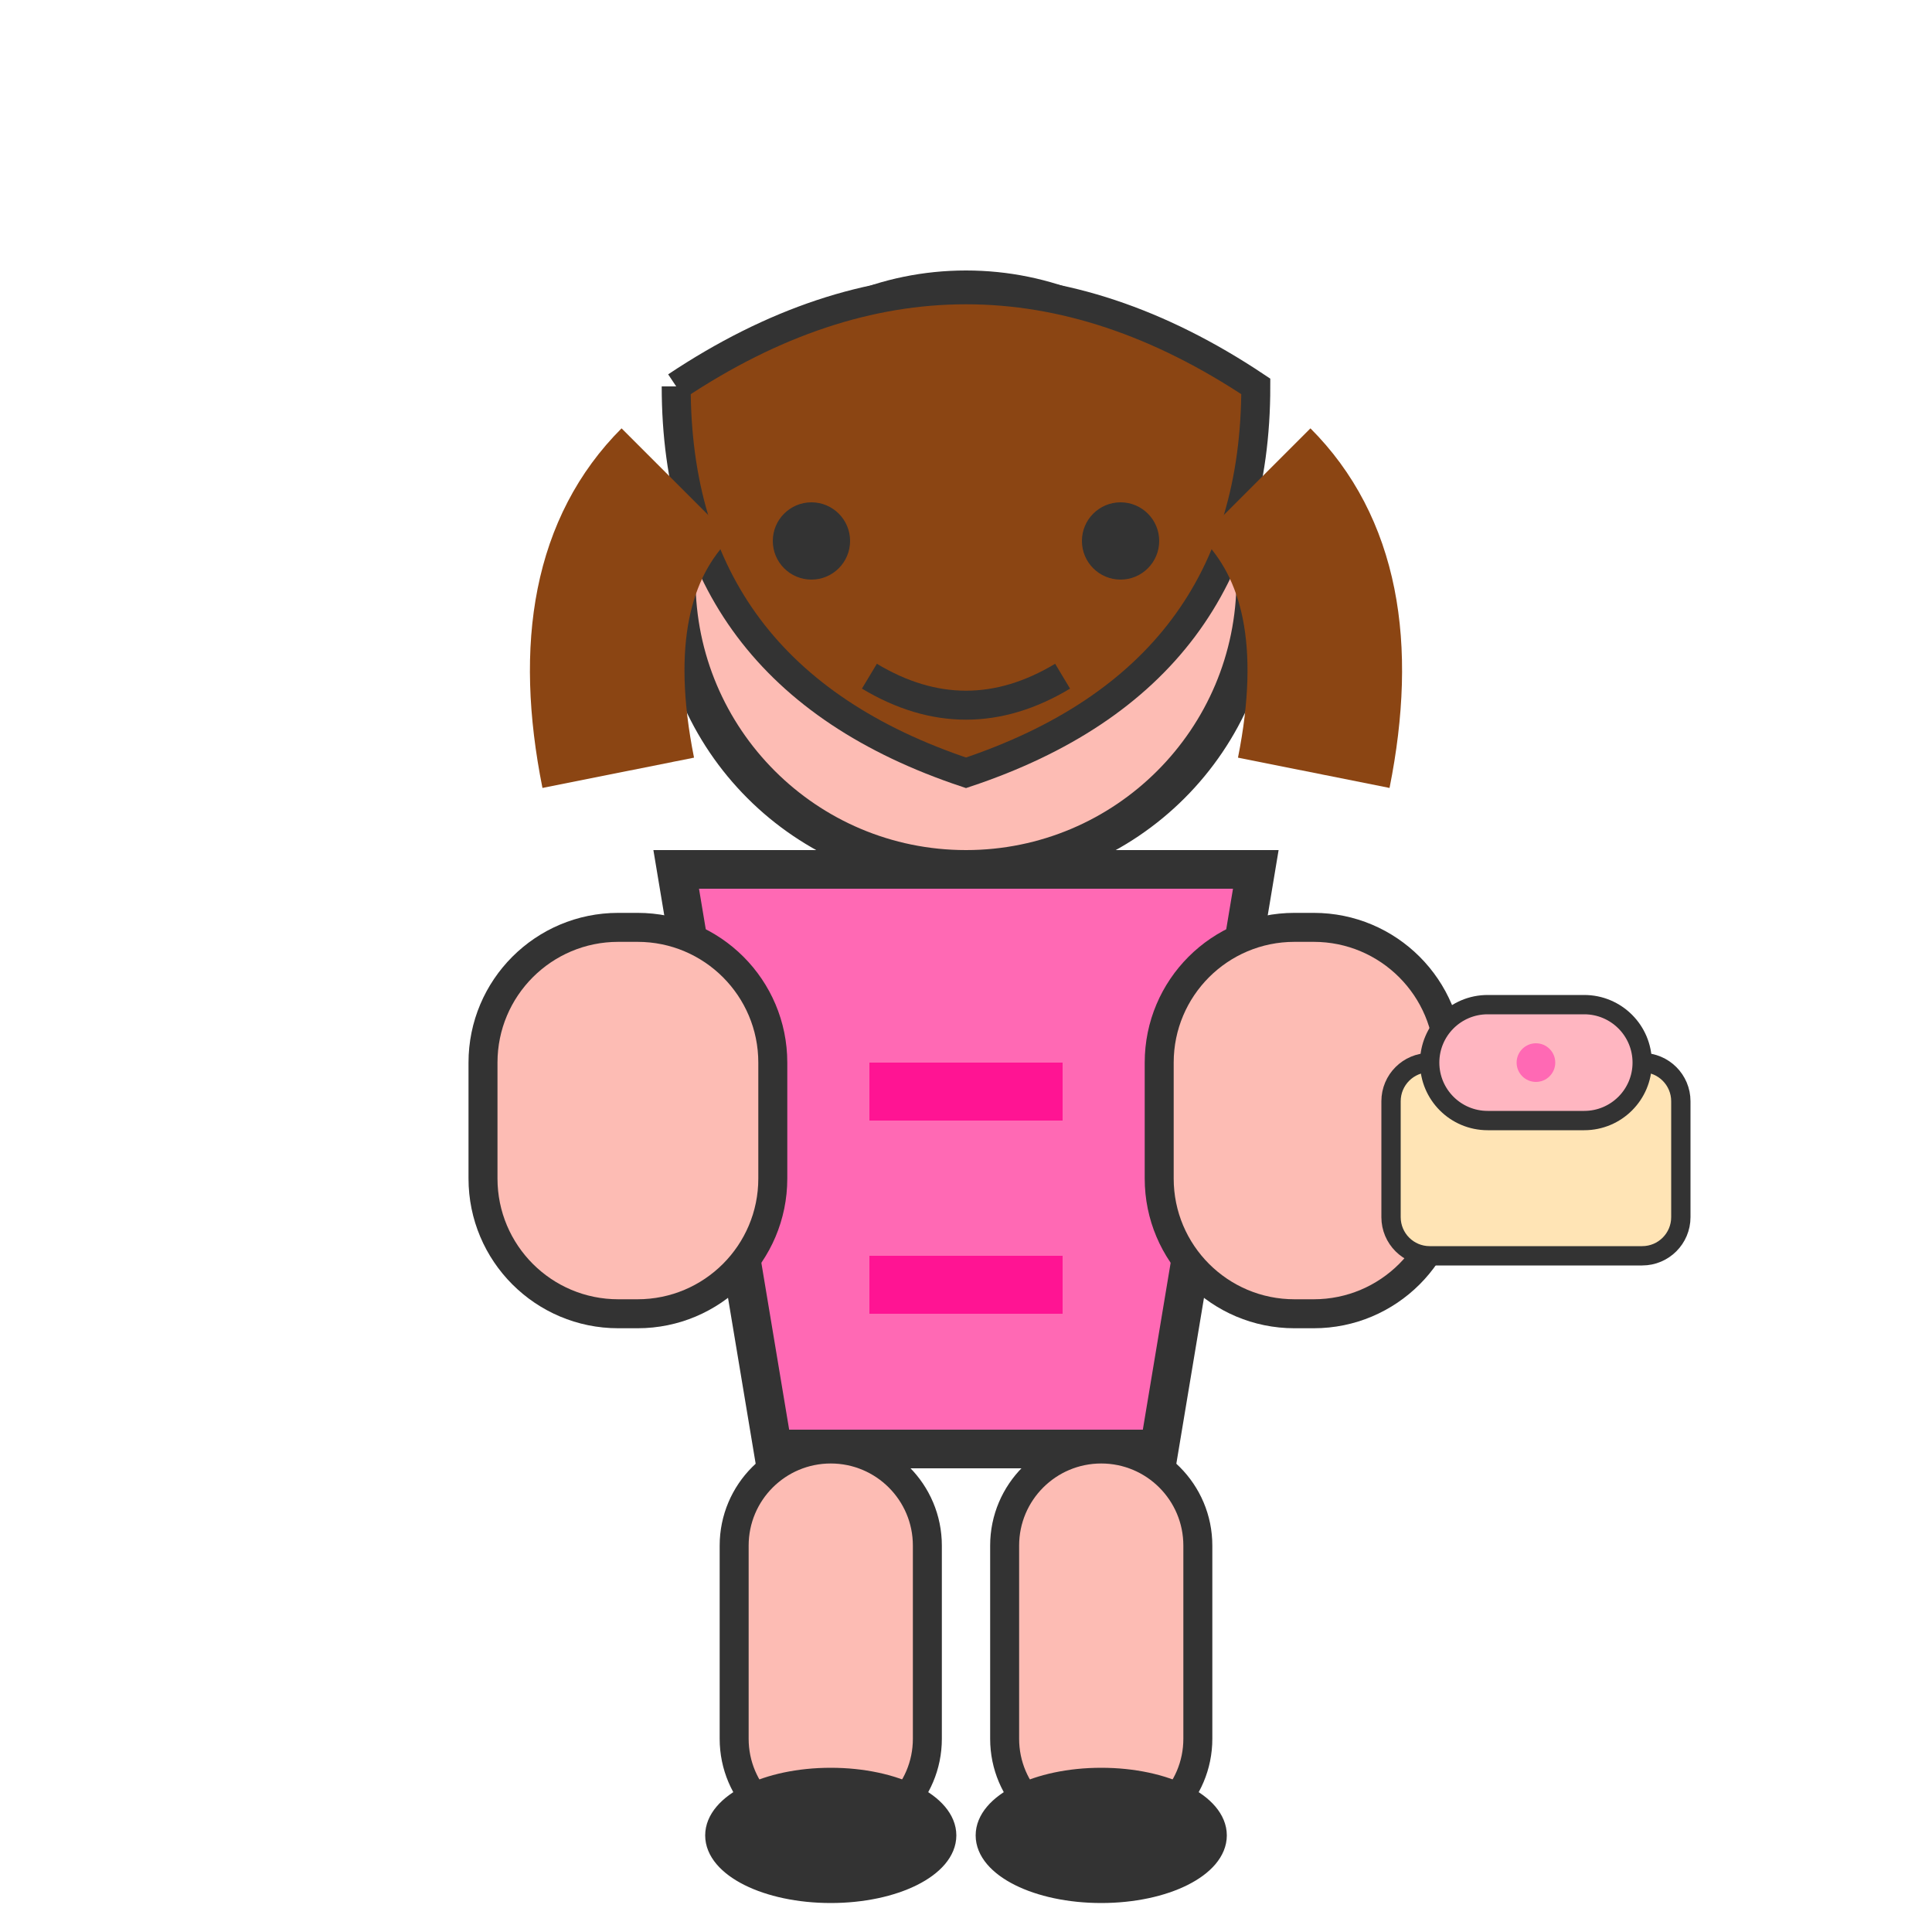
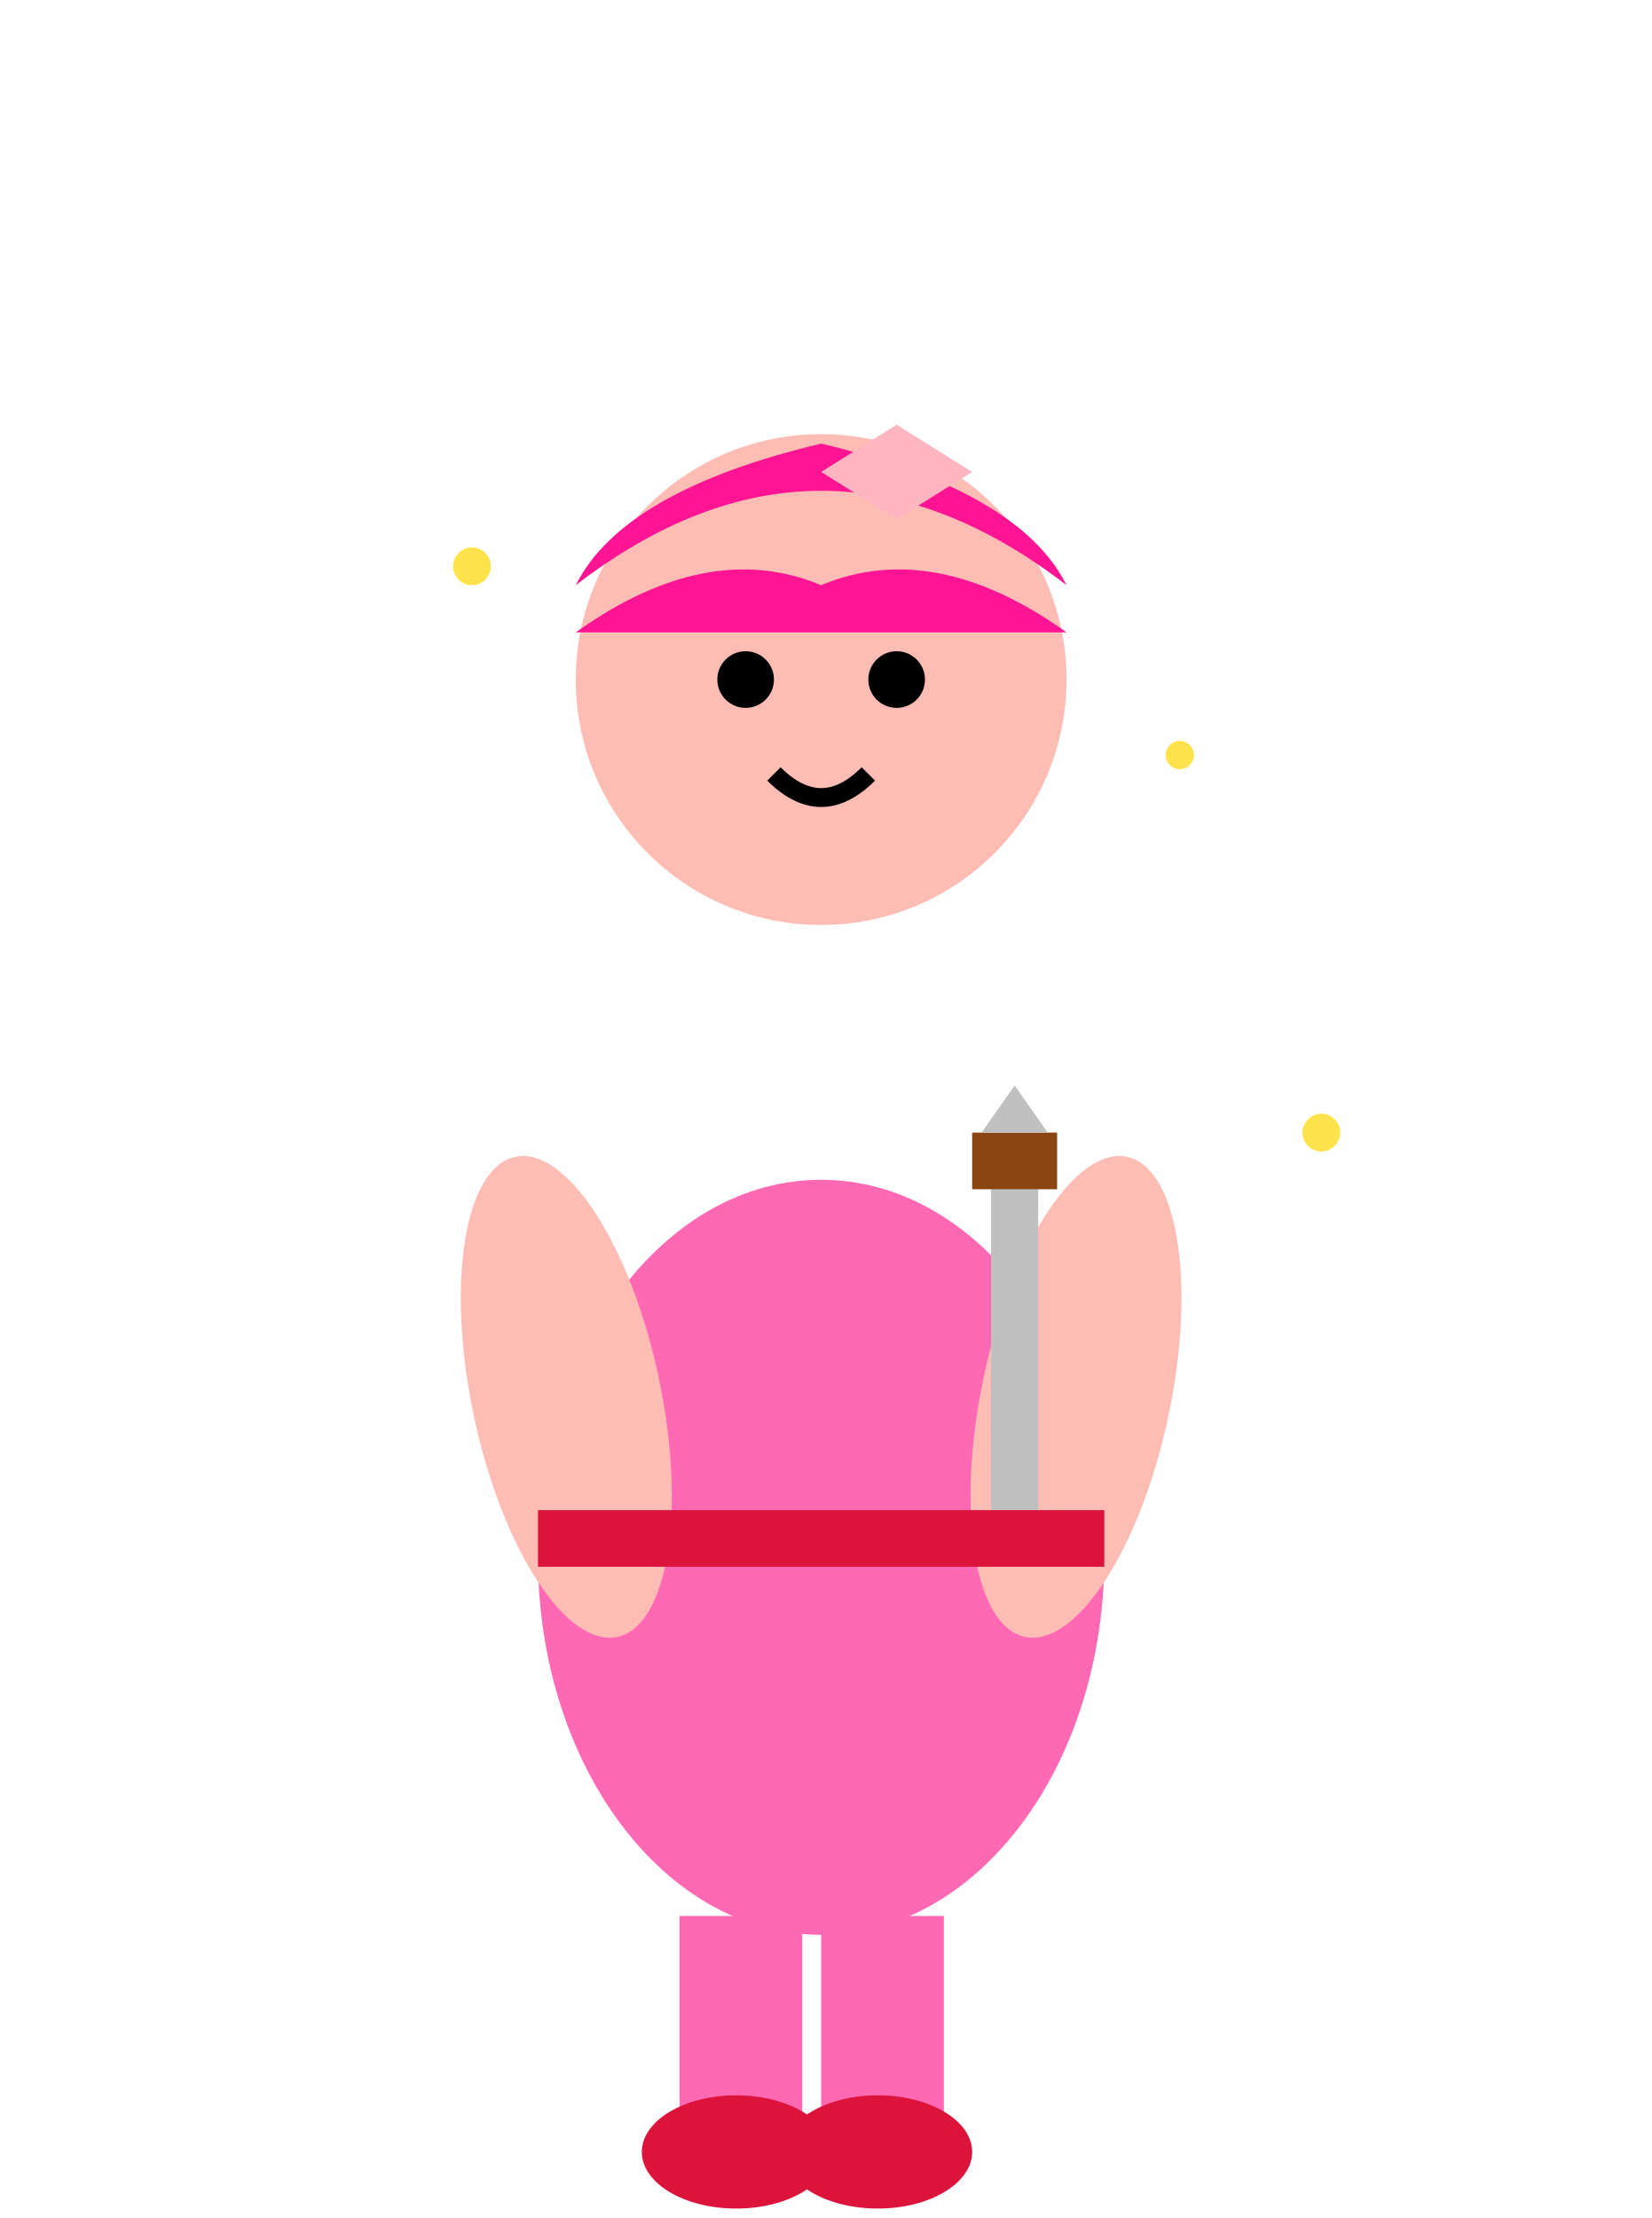
- <svg xmlns="http://www.w3.org/2000/svg" viewBox="0 0 100 100">
-   <circle cx="50" cy="30" r="15" fill="#fdbcb4" stroke="#333" stroke-width="2" />
-   <path d="M35 20 Q50 10 65 20 Q65 35 50 40 Q35 35 35 20" fill="#8B4513" stroke="#333" stroke-width="1.5" />
-   <path d="M35 25 Q30 30 32 40" fill="none" stroke="#8B4513" stroke-width="8" />
-   <path d="M65 25 Q70 30 68 40" fill="none" stroke="#8B4513" stroke-width="8" />
-   <circle cx="42" cy="28" r="2" fill="#333" />
-   <circle cx="58" cy="28" r="2" fill="#333" />
-   <path d="M45 35 Q50 38 55 35" fill="none" stroke="#333" stroke-width="1.5" />
-   <path d="M35 45 L40 75 L60 75 L65 45 Z" fill="#FF69B4" stroke="#333" stroke-width="2" />
-   <rect x="45" y="55" width="10" height="3" fill="#FF1493" />
-   <rect x="45" y="65" width="10" height="3" fill="#FF1493" />
-   <rect x="25" y="48" width="15" height="20" rx="7" fill="#fdbcb4" stroke="#333" stroke-width="1.5" />
-   <rect x="60" y="48" width="15" height="20" rx="7" fill="#fdbcb4" stroke="#333" stroke-width="1.5" />
-   <rect x="38" y="75" width="10" height="20" rx="5" fill="#fdbcb4" stroke="#333" stroke-width="1.5" />
-   <rect x="52" y="75" width="10" height="20" rx="5" fill="#fdbcb4" stroke="#333" stroke-width="1.5" />
-   <ellipse cx="43" cy="95" rx="6" ry="3" fill="#333" stroke="#333" stroke-width="1" />
-   <ellipse cx="57" cy="95" rx="6" ry="3" fill="#333" stroke="#333" stroke-width="1" />
-   <rect x="72" y="55" width="15" height="10" rx="2" fill="#FFE4B5" stroke="#333" stroke-width="1" />
-   <rect x="74" y="52" width="11" height="6" rx="3" fill="#FFB6C1" stroke="#333" stroke-width="1" />
-   <circle cx="79.5" cy="55" r="1" fill="#FF69B4" />
+ <svg xmlns="http://www.w3.org/2000/svg" width="175" height="235" viewBox="0 0 175 235">
+   <ellipse cx="87" cy="165" rx="30" ry="40" fill="#FF69B4" />
+   <ellipse cx="60" cy="148" rx="10" ry="26" fill="#FDBCB4" transform="rotate(-12 60 148)" />
+   <ellipse cx="114" cy="148" rx="10" ry="26" fill="#FDBCB4" transform="rotate(12 114 148)" />
+   <circle cx="87" cy="72" r="26" fill="#FDBCB4" />
+   <path d="M 61 62 Q 87 42 113 62 Q 108 52 87 47 Q 66 52 61 62" fill="#FF1493" />
+   <path d="M 61 67 Q 75 57 87 62 Q 99 57 113 67" fill="#FF1493" />
+   <circle cx="79" cy="72" r="3" fill="#000000" />
+   <circle cx="95" cy="72" r="3" fill="#000000" />
+   <path d="M 82 82 Q 87 87 92 82" stroke="#000000" stroke-width="2" fill="none" />
+   <polygon points="87,50 95,45 103,50 95,55" fill="#FFB6C1" />
+   <rect x="105" y="125" width="5" height="40" fill="#C0C0C0" />
+   <rect x="103" y="120" width="9" height="6" fill="#8B4513" />
+   <polygon points="107.5,115 104,120 111,120" fill="#C0C0C0" />
+   <rect x="57" y="160" width="60" height="6" fill="#DC143C" />
+   <rect x="72" y="203" width="13" height="22" fill="#FF69B4" />
+   <rect x="87" y="203" width="13" height="22" fill="#FF69B4" />
+   <ellipse cx="78" cy="228" rx="10" ry="6" fill="#DC143C" />
+   <ellipse cx="93" cy="228" rx="10" ry="6" fill="#DC143C" />
+   <g opacity="0.7">
+     <circle cx="50" cy="60" r="2" fill="#FFD700">
+       <animate attributeName="opacity" values="0.7;0.3;0.7" dur="1.5s" repeatCount="indefinite" />
+     </circle>
+     <circle cx="125" cy="80" r="1.5" fill="#FFD700">
+       <animate attributeName="opacity" values="0.3;0.7;0.3" dur="2s" repeatCount="indefinite" />
+     </circle>
+     <circle cx="140" cy="120" r="2" fill="#FFD700">
+       <animate attributeName="opacity" values="0.7;0.3;0.7" dur="1.8s" repeatCount="indefinite" />
+     </circle>
+   </g>
</svg>
